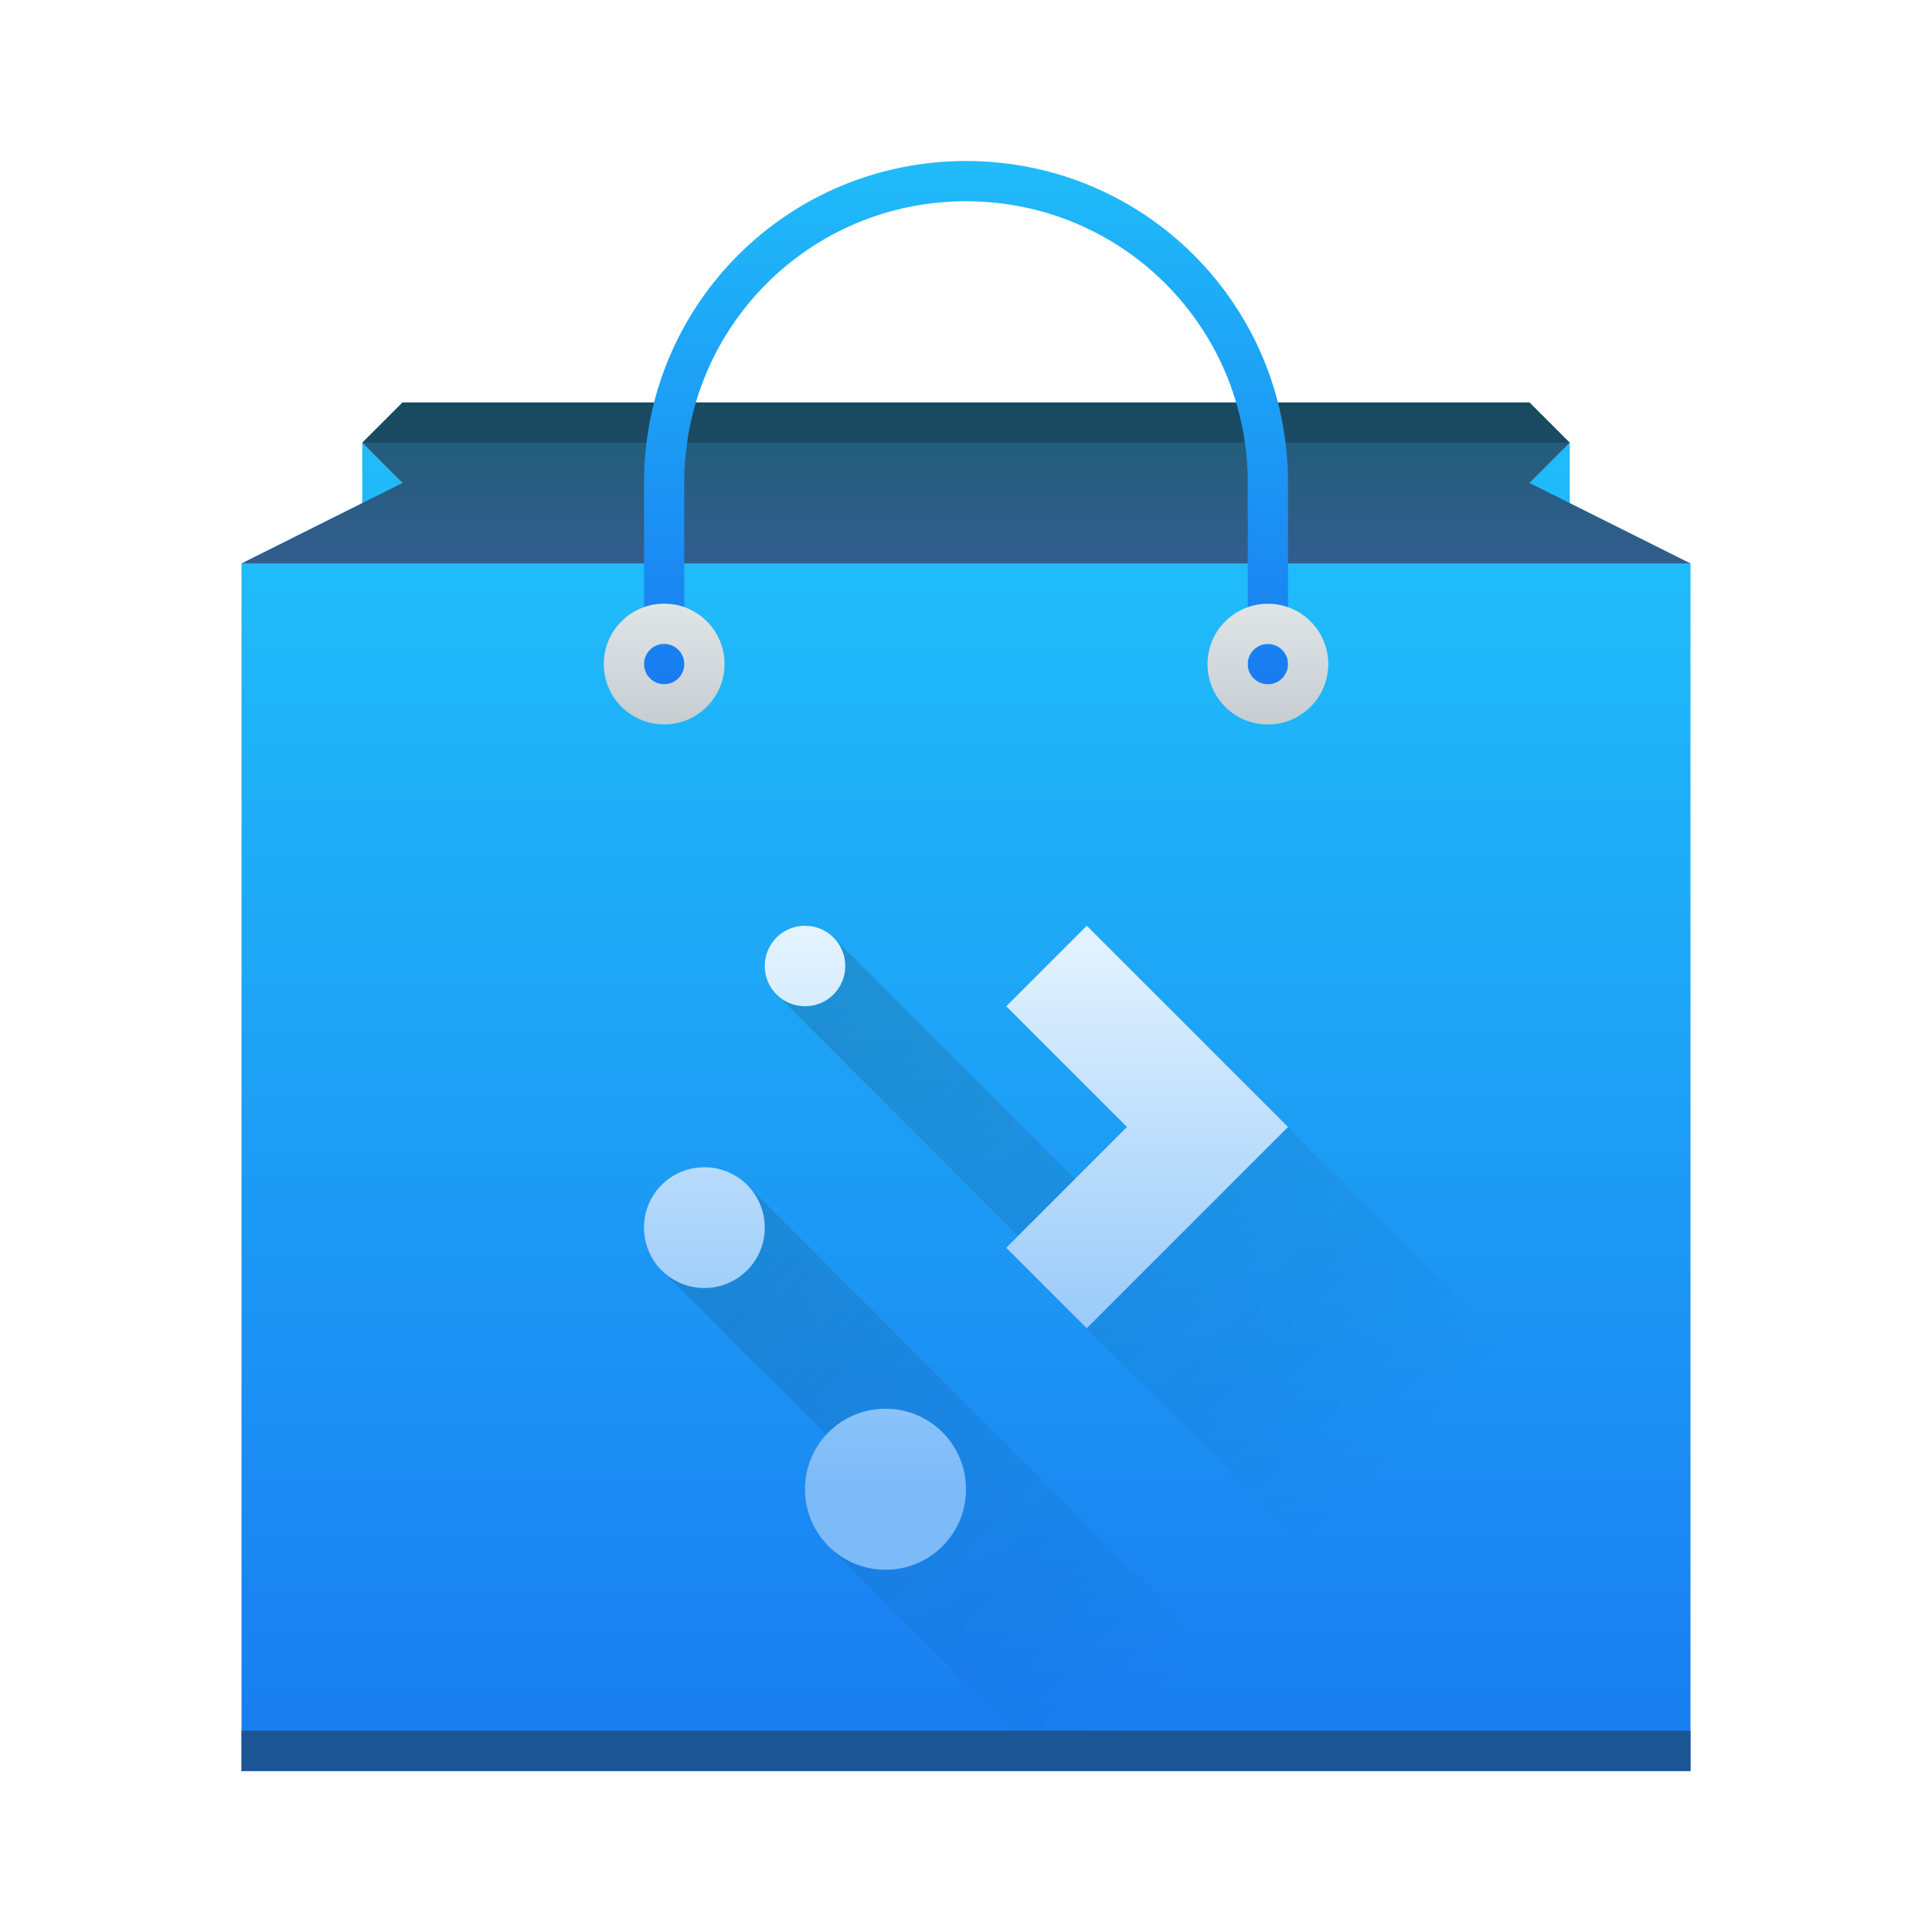
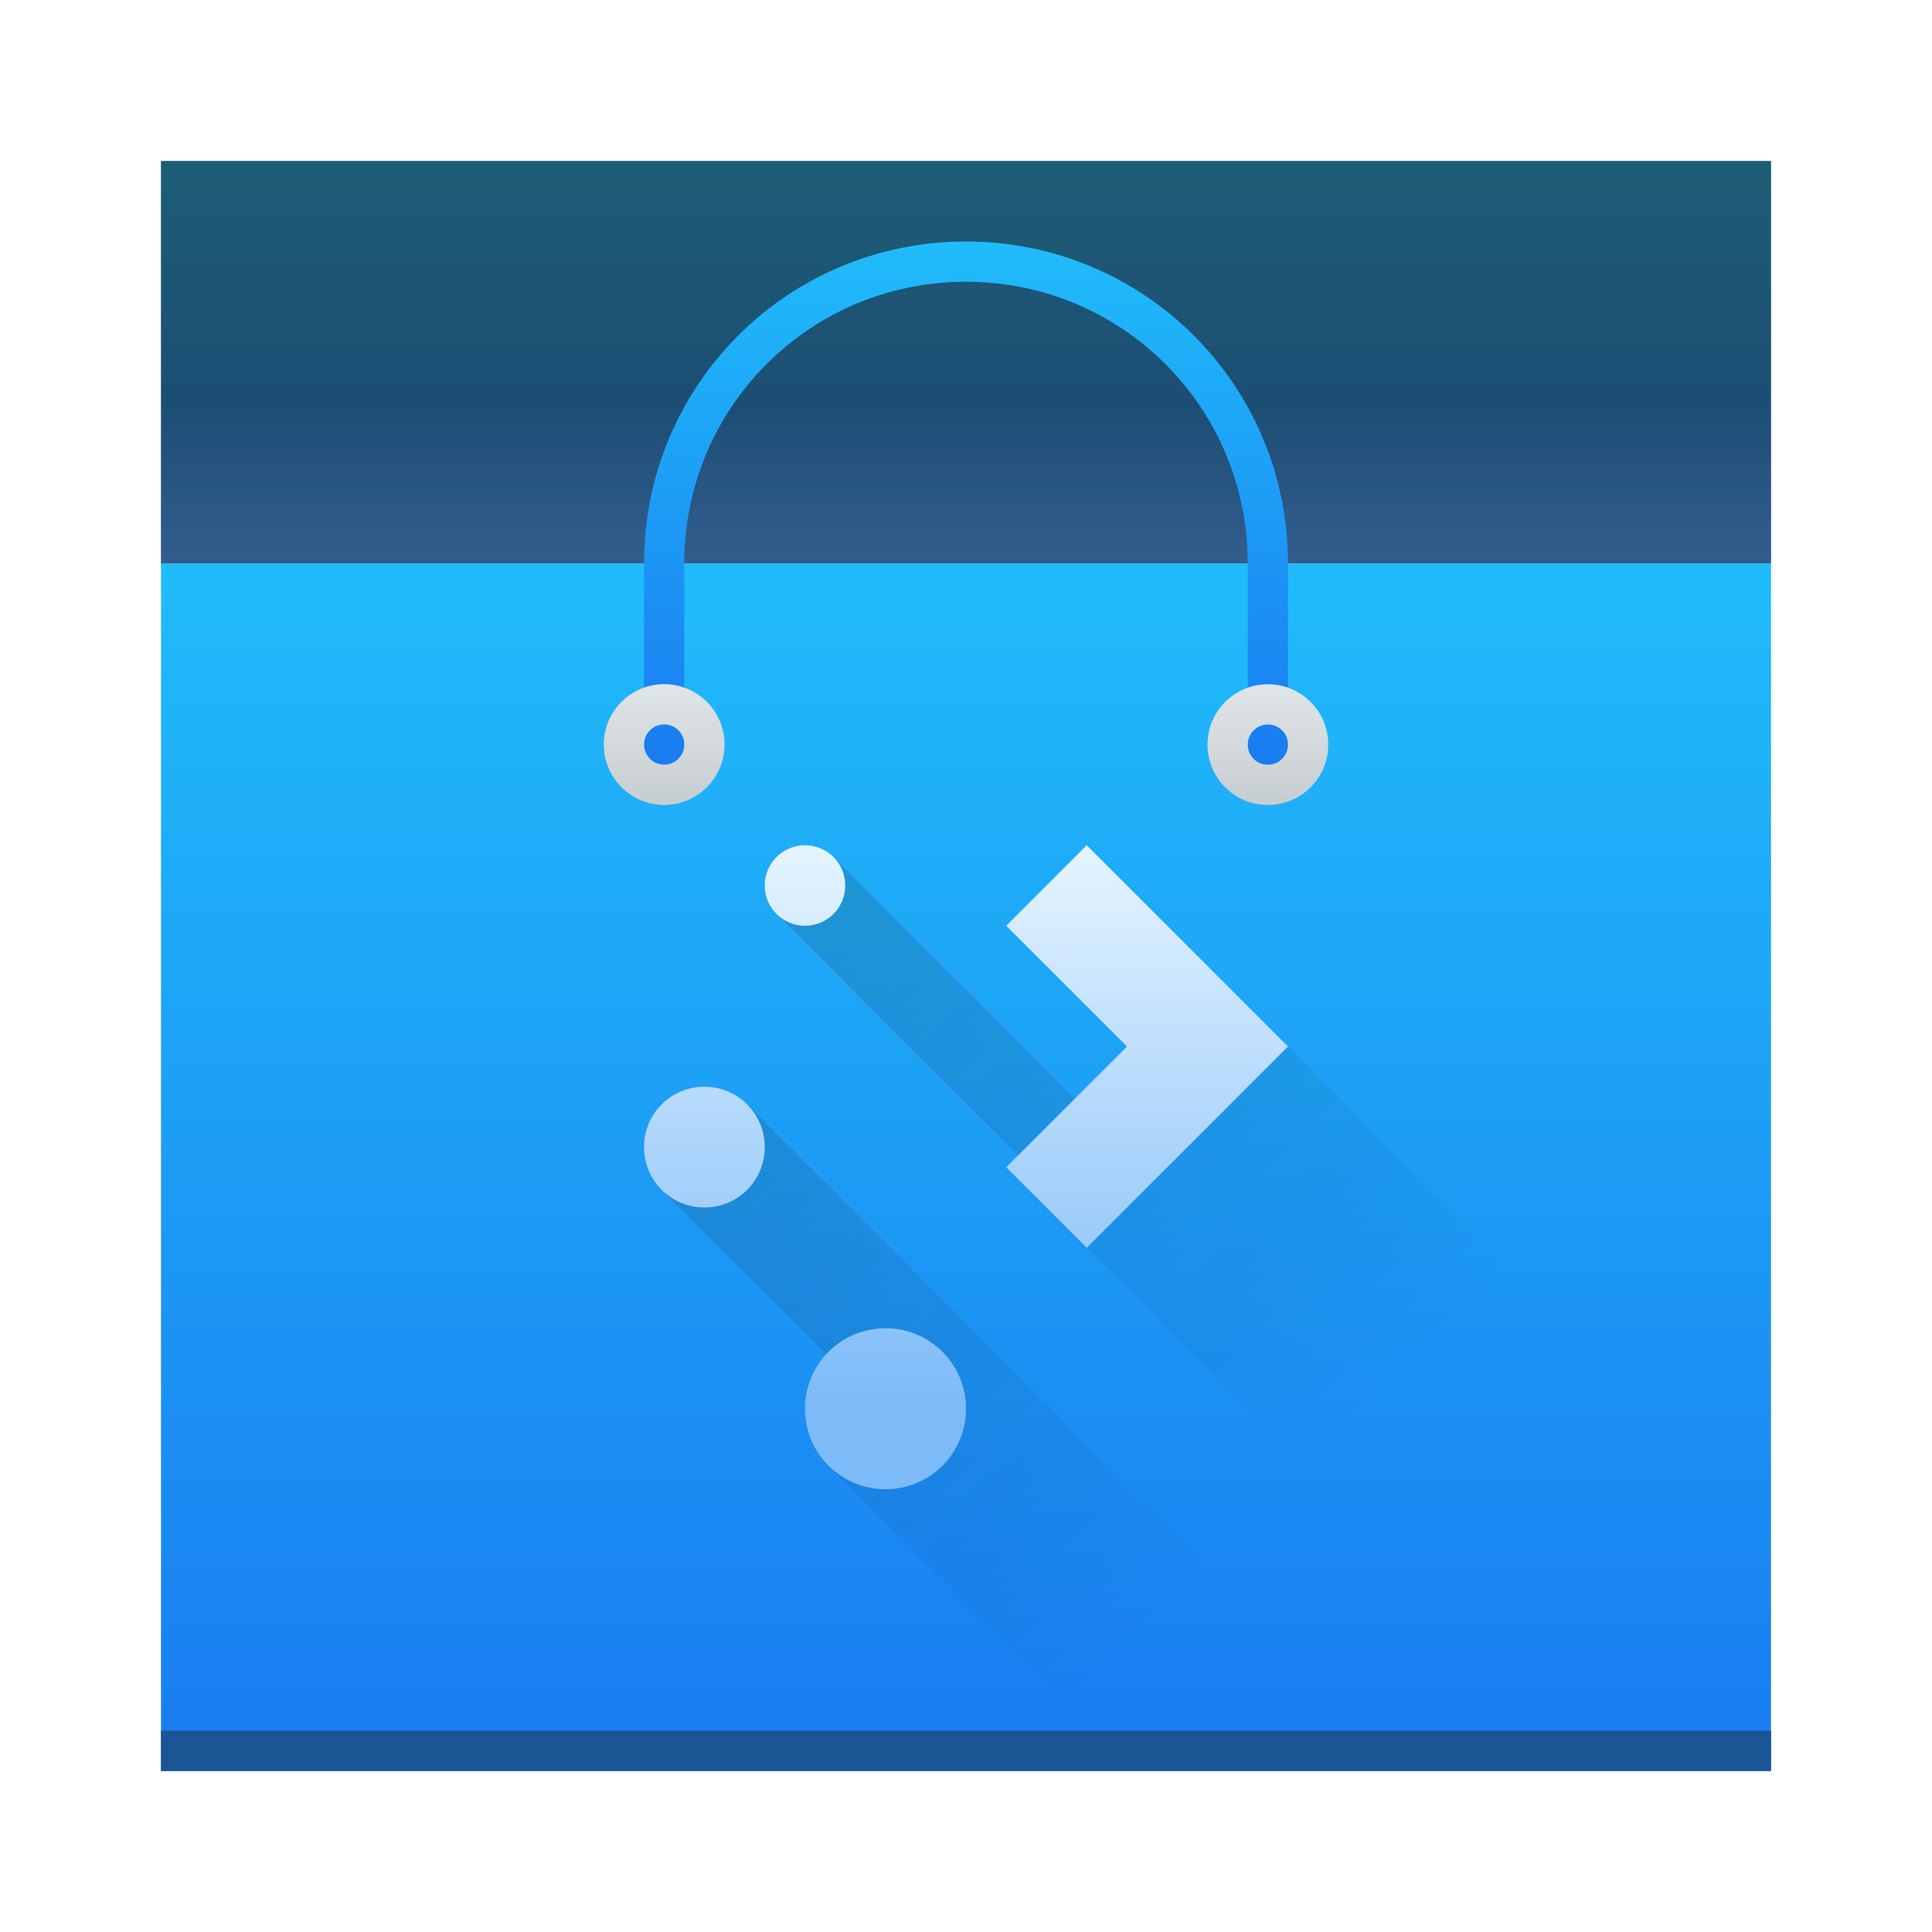
- <svg xmlns="http://www.w3.org/2000/svg" xmlns:xlink="http://www.w3.org/1999/xlink" width="48" height="48">
-   <defs>
+ <svg xmlns="http://www.w3.org/2000/svg" xmlns:xlink="http://www.w3.org/1999/xlink" width="48" height="48" version="1.1" id="svg58">
+   <defs id="defs32">
    <linearGradient id="a" y1="543.8" y2="513.8" x2="0" gradientUnits="userSpaceOnUse" gradientTransform="matrix(1.125 0 0 1-51.07 0)">
-       <stop stop-color="#197cf1" />
-       <stop offset="1" stop-color="#20bcfa" />
+       <stop stop-color="#197cf1" id="stop2" />
+       <stop offset="1" stop-color="#20bcfa" id="stop4" />
    </linearGradient>
-     <linearGradient xlink:href="#a" id="b" y1="44" y2="11" x2="0" gradientUnits="userSpaceOnUse" />
-     <linearGradient id="c" y1="10" y2="14" x2="0" gradientUnits="userSpaceOnUse">
-       <stop stop-color="#1d1e1e" />
-       <stop offset="1" stop-color="#44484c" />
+     <linearGradient xlink:href="#a" id="b" y1="44" y2="11" x2="0" gradientUnits="userSpaceOnUse" gradientTransform="translate(-2)" />
+     <linearGradient id="c" y1="10" y2="14" x2="0" gradientUnits="userSpaceOnUse" gradientTransform="translate(-2)">
+       <stop stop-color="#1d1e1e" id="stop8" />
+       <stop offset="1" stop-color="#44484c" id="stop10" />
    </linearGradient>
-     <linearGradient xlink:href="#a" id="d" y1="14" y2="10" gradientUnits="userSpaceOnUse" x2="0" />
-     <linearGradient xlink:href="#a" id="e" y1="516.8" y2="503.8" x2="0" gradientUnits="userSpaceOnUse" />
+     <linearGradient xlink:href="#a" id="d" y1="14" y2="10" gradientUnits="userSpaceOnUse" x2="0" gradientTransform="translate(-2)" />
+     <linearGradient xlink:href="#a" id="e" y1="516.8" y2="503.8" x2="0" gradientUnits="userSpaceOnUse" gradientTransform="translate(-384.57,-497.8)" />
    <linearGradient id="f" y1="18" y2="15" x2="0" gradientUnits="userSpaceOnUse">
-       <stop stop-color="#c6cdd1" />
-       <stop offset="1" stop-color="#e0e5e7" />
+       <stop stop-color="#c6cdd1" id="stop15" />
+       <stop offset="1" stop-color="#e0e5e7" id="stop17" />
    </linearGradient>
-     <linearGradient xlink:href="#f" id="g" y1="517.8" y2="514.8" x2="0" gradientUnits="userSpaceOnUse" />
-     <linearGradient id="h" y1="19" y2="3" x2="0" gradientUnits="userSpaceOnUse" gradientTransform="translate(0-2)">
-       <stop stop-color="#7cbaf8" />
-       <stop offset="1" stop-color="#f4fcff" />
+     <linearGradient xlink:href="#f" id="g" y1="517.8" y2="514.8" x2="0" gradientUnits="userSpaceOnUse" gradientTransform="translate(-384.57,-497.8)" />
+     <linearGradient id="h" y1="19" y2="3" x2="0" gradientUnits="userSpaceOnUse" gradientTransform="translate(13,16)">
+       <stop stop-color="#7cbaf8" id="stop21" />
+       <stop offset="1" stop-color="#f4fcff" id="stop23" />
    </linearGradient>
-     <linearGradient id="i" y1="23" x1="16" y2="39" x2="32" gradientUnits="userSpaceOnUse">
-       <stop stop-color="#292c2f" />
-       <stop offset="1" stop-opacity="0" />
+     <linearGradient id="i" y1="23" x1="16" y2="39" x2="32" gradientUnits="userSpaceOnUse" gradientTransform="translate(0,-2)">
+       <stop stop-color="#292c2f" id="stop26" />
+       <stop offset="1" stop-opacity="0" id="stop28" />
    </linearGradient>
    <path fill-rule="evenodd" id="j" d="m10 10l-1 1 1 1-4 2h36l-4-2 1-1-1-1h-14z" />
+     <linearGradient xlink:href="#a" id="linearGradient877" gradientUnits="userSpaceOnUse" gradientTransform="matrix(1.25,0,0,1,-486.7111,-499.8)" y1="543.8" x2="0" y2="513.8" />
+     <linearGradient xlink:href="#f" id="linearGradient879" gradientUnits="userSpaceOnUse" y1="18" x2="0" y2="15" gradientTransform="translate(0,2)" />
+     <linearGradient xlink:href="#a" id="linearGradient3081" x1="44" y1="14" x2="44" y2="4" gradientUnits="userSpaceOnUse" />
  </defs>
-   <g transform="translate(-384.57-499.8)">
-     <path fill="url(#b)" fill-rule="evenodd" d="m9 11v2l1-1zm30 0l-1 1 1 1z" transform="translate(384.57 499.8)" />
-     <rect width="36" x="390.57" y="513.8" fill="url(#a)" rx="0" height="30" />
-     <path opacity=".2" fill="url(#i)" d="m20.707 23.293l-1.414 1.414 8 8-.293.293 11 11h4v-6l-10-10-3.293 3.293zm-2.146 6.146l-2.121 2.121 5.5 5.5-1.354 1.354 5.586 5.586h6.951z" transform="translate(384.57 499.8)" />
-     <rect width="36" x="390.57" y="542.8" fill="#1c5593" height="1" />
-     <use fill="url(#d)" xlink:href="#j" transform="translate(384.57 499.8)" />
-     <use opacity=".6" fill="url(#c)" xlink:href="#j" transform="translate(384.57 499.8)" />
-     <path opacity=".2" d="m10 10l-1 1h30l-1-1h-14z" transform="translate(384.57 499.8)" />
-     <path fill="url(#e)" d="m400.57 516.8v-5c0-4.432 3.568-8 8-8 4.432 0 8 3.568 8 8v5h-1v-5c0-3.878-3.122-7-7-7-3.878 0-7 3.122-7 7v5z" />
-     <path fill="url(#g)" d="m401.071 514.798a1.5 1.5 0 0 1 1.5 1.5 1.5 1.5 0 0 1 -1.5 1.5 1.5 1.5 0 0 1 -1.5 -1.5 1.5 1.5 0 0 1 1.5 -1.5m0 1a.5 .5 0 0 0 -.5 .5 .5 .5 0 0 0 .5 .5 .5 .5 0 0 0 .5 -.5 .5 .5 0 0 0 -.5 -.5" />
-     <path fill="url(#f)" d="M31.5 15A1.5 1.5 0 0 0 30 16.5 1.5 1.5 0 0 0 31.5 18 1.5 1.5 0 0 0 33 16.5 1.5 1.5 0 0 0 31.5 15M31.5 16A.5 .5 0 0 1 32 16.5 .5 .5 0 0 1 31.5 17 .5 .5 0 0 1 31 16.5 .5 .5 0 0 1 31.5 16" transform="translate(384.57 499.8)" />
-     <path fill="url(#h)" d="m7 3c-.554 0-1 .446-1 1 0 .554.446 1 1 1 .554 0 1-.446 1-1 0-.554-.446-1-1-1m7 0l-2 2 3 3-3 3 2 2 5-5zm-9.5 6c-.831 0-1.5.669-1.5 1.5 0 .831.669 1.5 1.5 1.5.831 0 1.5-.669 1.5-1.5 0-.831-.669-1.5-1.5-1.5m4.5 6c-1.108 0-2 .892-2 2 0 1.108.892 2 2 2 1.108 0 2-.892 2-2 0-1.108-.892-2-2-2" transform="translate(397.57 519.8)" />
-   </g>
+   <rect style="fill:url(#linearGradient3081);stroke-width:1.055;fill-opacity:1" id="rect2913" width="40" height="10" x="4" y="4" />
+   <rect width="40" x="4" y="14" rx="0" height="30" id="rect36" style="fill:url(#linearGradient877);stroke-width:1.054" />
+   <path opacity="0.2" fill="url(#i)" d="m 20.707,21.293 -1.414,1.414 8,8 L 27,31 38,42 h 4 V 36 L 32,26 28.707,29.293 Z m -2.146,6.146 -2.121,2.121 5.5,5.5 -1.354,1.354 5.586,5.586 h 6.951 z" id="path38" style="fill:url(#i)" />
+   <rect width="40" x="4" y="43" fill="#1c5593" height="1" id="rect40" style="stroke-width:1.054" />
+   <path fill-rule="evenodd" id="use44" d="m 4,4 -7.6e-6,10 40,-1.2e-5 0,-10 z" style="opacity:0.6;fill:url(#c)" />
+   <path fill="url(#e)" d="m 16,19 v -5 c 0,-4.432 3.568,-8 8,-8 4.432,0 8,3.568 8,8 v 5 h -1 v -5 c 0,-3.878 -3.122,-7 -7,-7 -3.878,0 -7,3.122 -7,7 v 5 z" id="path48" style="fill:url(#e)" />
+   <path fill="url(#g)" d="m 16.501,16.998 a 1.5,1.5 0 0 1 1.5,1.5 1.5,1.5 0 0 1 -1.5,1.5 1.5,1.5 0 0 1 -1.5,-1.5 1.5,1.5 0 0 1 1.5,-1.5 m 0,1 a 0.5,0.5 0 0 0 -0.5,0.5 0.5,0.5 0 0 0 0.5,0.5 0.5,0.5 0 0 0 0.5,-0.5 0.5,0.5 0 0 0 -0.5,-0.5" id="path50" style="fill:url(#g)" />
+   <path fill="url(#f)" d="M 31.5,17 A 1.5,1.5 0 0 0 30,18.5 1.5,1.5 0 0 0 31.5,20 1.5,1.5 0 0 0 33,18.5 1.5,1.5 0 0 0 31.5,17 m 0,1 A 0.5,0.5 0 0 1 32,18.5 0.5,0.5 0 0 1 31.5,19 0.5,0.5 0 0 1 31,18.5 0.5,0.5 0 0 1 31.5,18" id="path52" style="fill:url(#linearGradient879)" />
+   <path fill="url(#h)" d="m 20,21 c -0.554,0 -1,0.446 -1,1 0,0.554 0.446,1 1,1 0.554,0 1,-0.446 1,-1 0,-0.554 -0.446,-1 -1,-1 m 7,0 -2,2 3,3 -3,3 2,2 5,-5 z m -9.5,6 C 16.669,27 16,27.669 16,28.5 16,29.331 16.669,30 17.5,30 18.331,30 19,29.331 19,28.5 19,27.669 18.331,27 17.5,27 m 4.5,6 c -1.108,0 -2,0.892 -2,2 0,1.108 0.892,2 2,2 1.108,0 2,-0.892 2,-2 0,-1.108 -0.892,-2 -2,-2" id="path54" style="fill:url(#h)" />
</svg>
